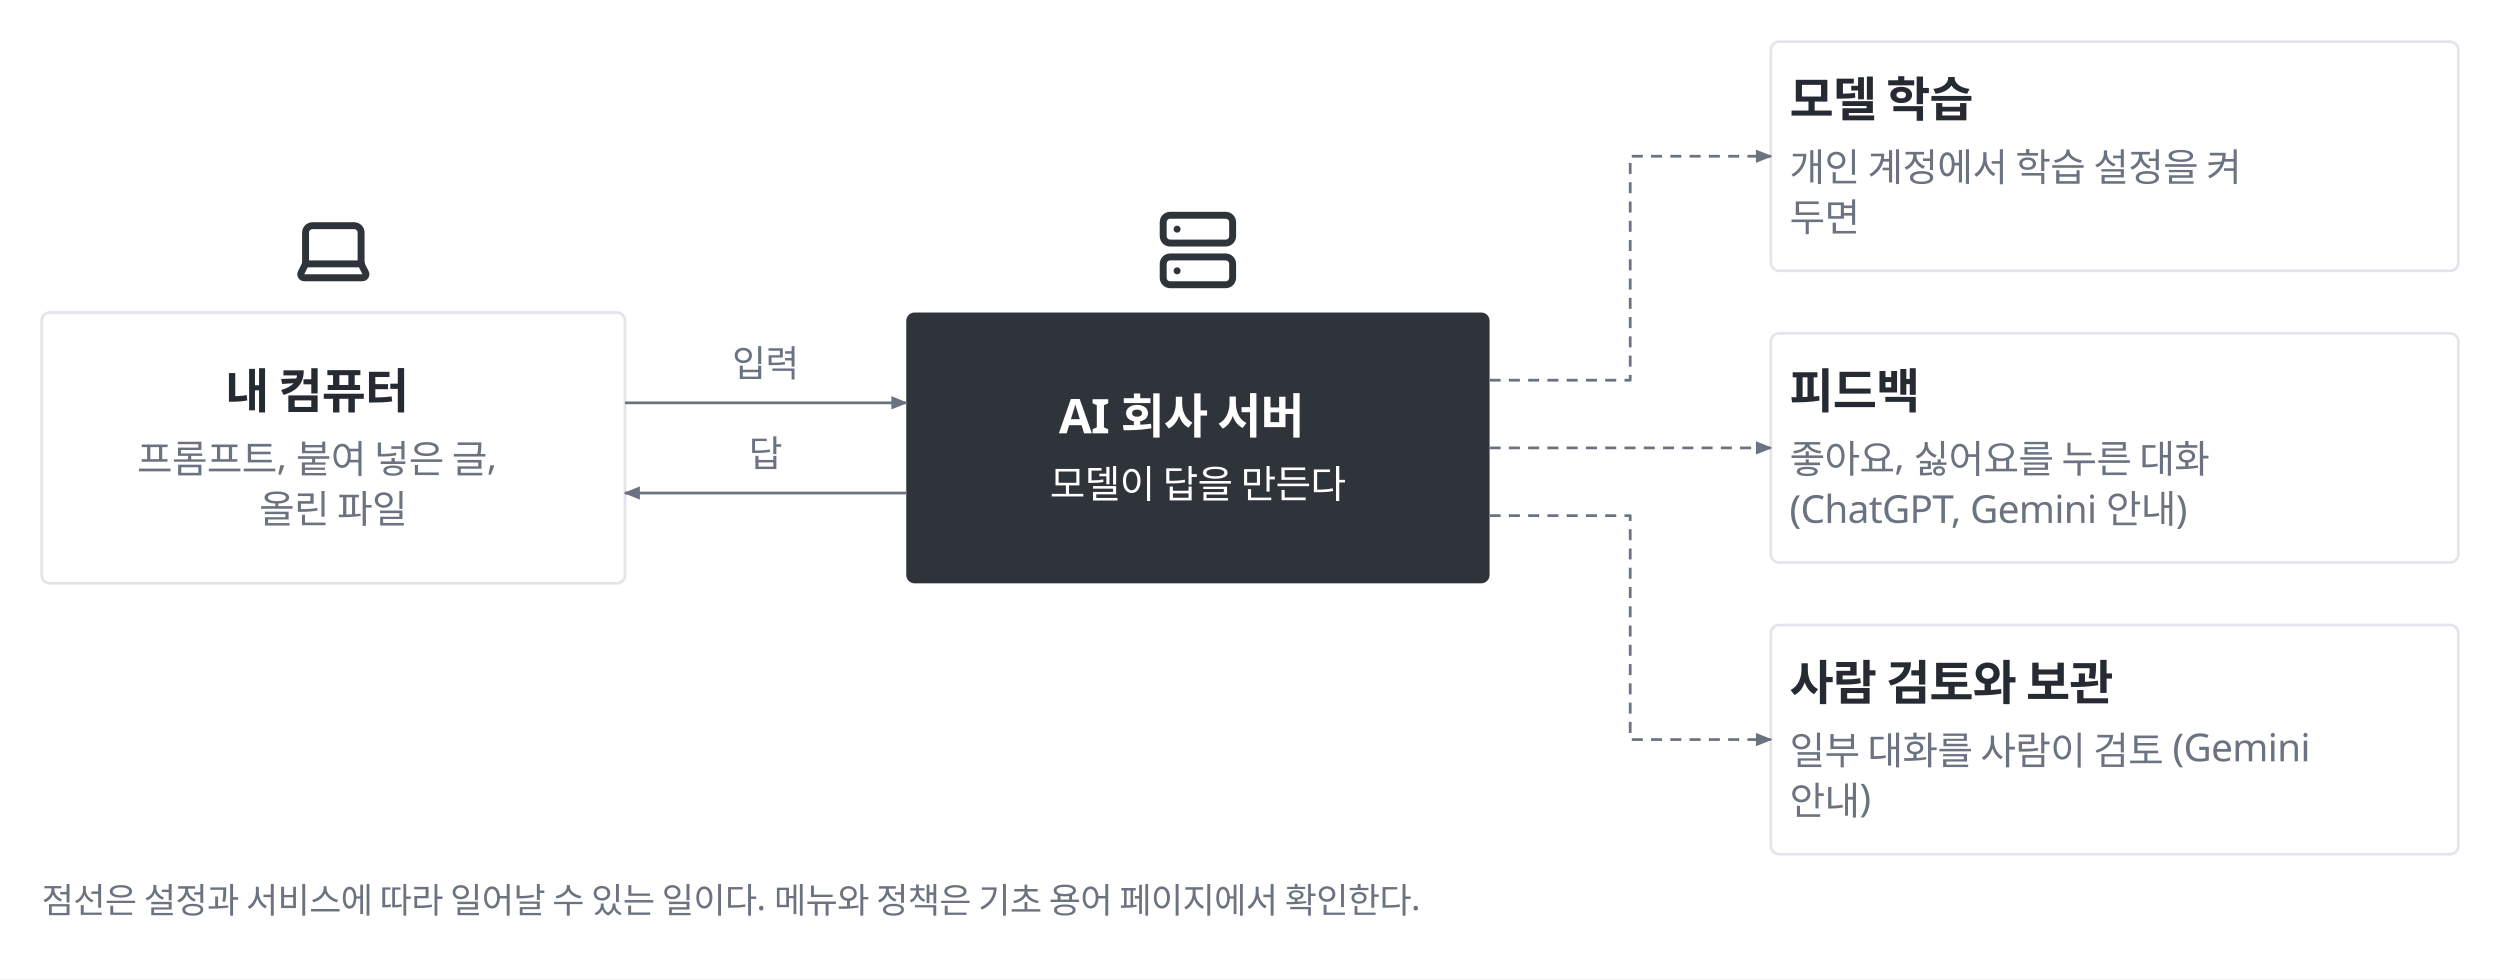
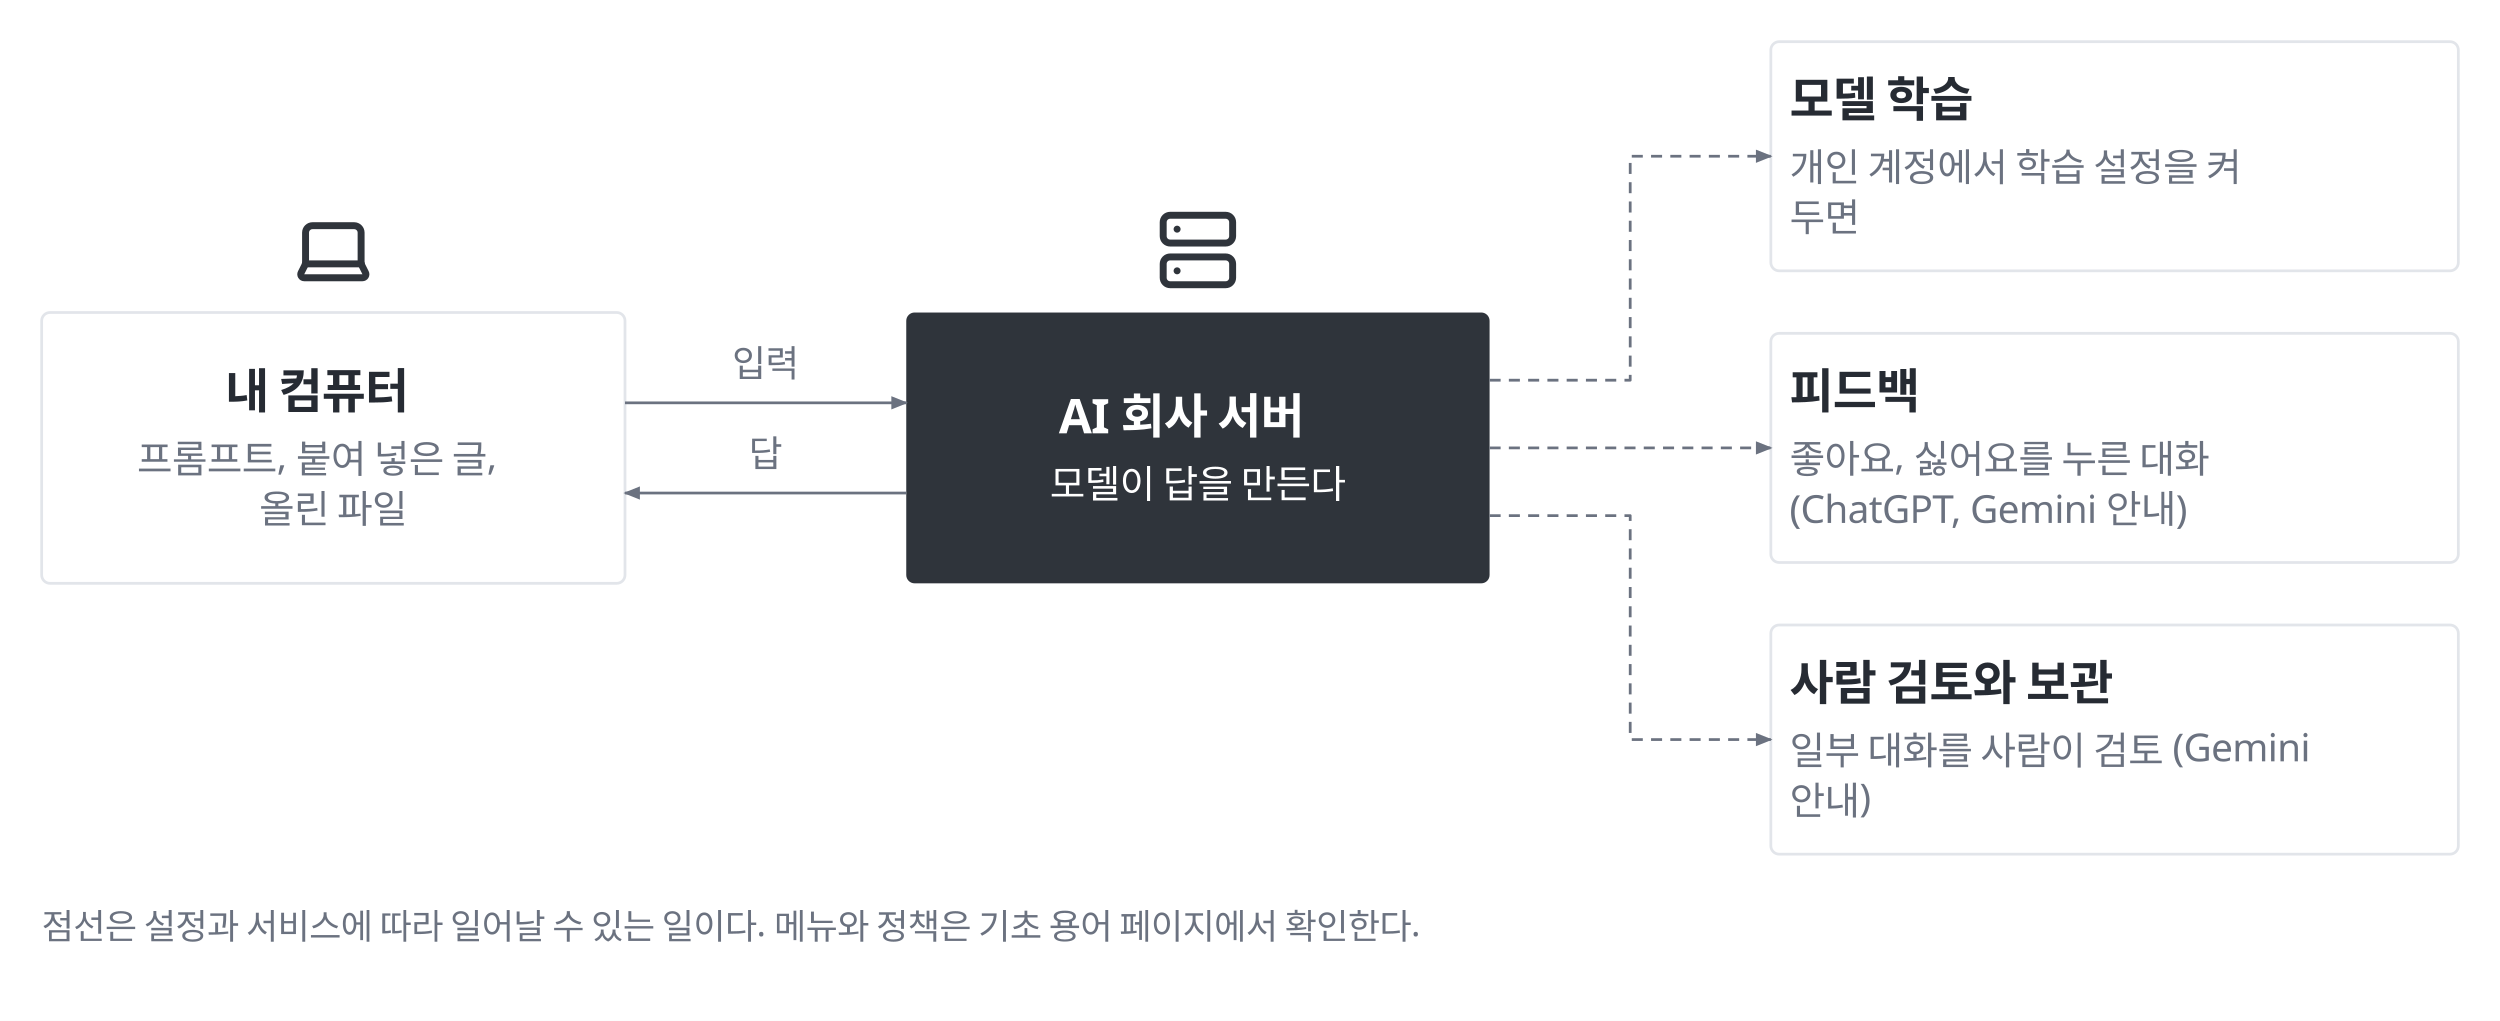
- <svg xmlns="http://www.w3.org/2000/svg" width="240mm" height="94mm" viewBox="0 0 240 94" role="img" aria-labelledby="fig-title" font-family="Pretendard, 'Noto Sans KR', 'Malgun Gothic', 'Apple SD Gothic Neo', sans-serif">
-   <rect width="240" height="94" fill="#FFFFFF" />
+ <svg xmlns="http://www.w3.org/2000/svg" width="240mm" height="98mm" viewBox="0 0 240 98" role="img" aria-labelledby="fig-title" font-family="Pretendard, 'Noto Sans KR', 'Malgun Gothic', 'Apple SD Gothic Neo', sans-serif">
+   <rect width="240" height="98" fill="#FFFFFF" />
  <defs>
    <marker id="arrow-muted" viewBox="0 0 10 10" refX="9" refY="5" markerWidth="1.59" markerHeight="1.59" markerUnits="userSpaceOnUse" orient="auto">
      <path d="M0,1 L10,5 L0,9 z" fill="#6B7280" />
    </marker>
  </defs>
  <g id="내-컴퓨터">
    <rect x="4.00" y="30.00" width="56.00" height="26.00" rx="0.80" fill="#FFFFFF" stroke="#E2E5EA" stroke-width="0.265" />
    <text text-anchor="middle" letter-spacing="-0.015em">
      <tspan x="32.00" y="39.19" font-size="4.586" fill="#262B33" font-weight="700">내 컴퓨터</tspan>
      <tspan x="32.00" y="45.39" font-size="3.704" fill="#6B7280">프롬프트, 붙여 넣은 글,</tspan>
      <tspan x="32.00" y="50.20" font-size="3.704" fill="#6B7280">올린 파일</tspan>
    </text>
  </g>
  <g id="AI-회사-서버">
    <rect x="87.00" y="30.00" width="56.00" height="26.00" rx="0.80" fill="#2F343B" />
    <text text-anchor="middle" letter-spacing="-0.015em">
      <tspan x="115.00" y="41.60" font-size="4.586" fill="#FFFFFF" font-weight="700">AI 회사 서버</tspan>
      <tspan x="115.00" y="47.80" font-size="3.704" fill="#FFFFFF">모델이 답을 만든다</tspan>
    </text>
  </g>
  <g id="모델-학습">
    <rect x="170.00" y="4.00" width="66.00" height="22.00" rx="0.80" fill="#FFFFFF" stroke="#E2E5EA" stroke-width="0.265" />
    <text text-anchor="start" letter-spacing="-0.015em">
      <tspan x="171.80" y="11.19" font-size="4.586" fill="#262B33" font-weight="700">모델 학습</tspan>
      <tspan x="171.80" y="17.39" font-size="3.704" fill="#6B7280">개인 계정에서 학습 설정을 켜</tspan>
      <tspan x="171.80" y="22.20" font-size="3.704" fill="#6B7280">두면</tspan>
    </text>
  </g>
  <g id="피드백">
    <rect x="170.00" y="32.00" width="66.00" height="22.00" rx="0.80" fill="#FFFFFF" stroke="#E2E5EA" stroke-width="0.265" />
    <text text-anchor="start" letter-spacing="-0.015em">
      <tspan x="171.80" y="39.19" font-size="4.586" fill="#262B33" font-weight="700">피드백</tspan>
      <tspan x="171.80" y="45.39" font-size="3.704" fill="#6B7280">좋아요, 싫어요를 누른 대화</tspan>
      <tspan x="171.80" y="50.20" font-size="3.704" fill="#6B7280">(ChatGPT, Gemini 안내)</tspan>
    </text>
  </g>
  <g id="사람-검토와-보관">
    <rect x="170.00" y="60.00" width="66.00" height="22.00" rx="0.80" fill="#FFFFFF" stroke="#E2E5EA" stroke-width="0.265" />
    <text text-anchor="start" letter-spacing="-0.015em">
      <tspan x="171.80" y="67.19" font-size="4.586" fill="#262B33" font-weight="700">사람 검토와 보관</tspan>
      <tspan x="171.80" y="73.39" font-size="3.704" fill="#6B7280">일부 대화를 사람이 검토 (Gemini</tspan>
      <tspan x="171.80" y="78.20" font-size="3.704" fill="#6B7280">안내)</tspan>
    </text>
  </g>
  <g id="점선은-설정과-서비스에-따라-일어날-수-있는-일이다-메뉴와-정책은-기초-">
    <text text-anchor="start" letter-spacing="-0.015em">
-       <tspan x="4.00" y="87.64" font-size="3.352" fill="#6B7280">점선은 설정과 서비스에 따라 일어날 수 있는 일이다. 메뉴와 정책은 기초 용어 페이지에서 확인한다.</tspan>
+       <tspan x="4.00" y="90.14" font-size="3.352" fill="#6B7280">점선은 설정과 서비스에 따라 일어날 수 있는 일이다. 메뉴와 정책은 기초 용어 페이지에서 확인한다.</tspan>
    </text>
  </g>
  <polyline points="60.00,38.67 87.00,38.67" fill="none" stroke="#6B7280" stroke-width="0.265" stroke-linejoin="round" marker-end="url(#arrow-muted)" />
  <polyline points="87.00,47.33 60.00,47.33" fill="none" stroke="#6B7280" stroke-width="0.265" stroke-linejoin="round" marker-end="url(#arrow-muted)" />
  <polyline points="143.00,36.50 156.50,36.50 156.50,15.00 170.00,15.00" fill="none" stroke="#6B7280" stroke-width="0.265" stroke-linejoin="round" stroke-dasharray="1.06 0.79" marker-end="url(#arrow-muted)" />
  <polyline points="143.00,43.00 170.00,43.00" fill="none" stroke="#6B7280" stroke-width="0.265" stroke-linejoin="round" stroke-dasharray="1.06 0.79" marker-end="url(#arrow-muted)" />
  <polyline points="143.00,49.50 156.50,49.50 156.50,71.00 170.00,71.00" fill="none" stroke="#6B7280" stroke-width="0.265" stroke-linejoin="round" stroke-dasharray="1.06 0.79" marker-end="url(#arrow-muted)" />
  <text x="73.50" y="36.15" font-size="3.528" fill="#6B7280" text-anchor="middle" letter-spacing="-0.015em">입력</text>
  <text x="73.50" y="44.81" font-size="3.528" fill="#6B7280" text-anchor="middle" letter-spacing="-0.015em">답</text>
  <g transform="translate(28.00,20.00) scale(0.3333)" fill="none" stroke="#2F343B" stroke-width="2" stroke-linecap="round" stroke-linejoin="round">
    <path d="M18 5a2 2 0 0 1 2 2v8.526a2 2 0 0 0 .212.897l1.068 2.127a1 1 0 0 1-.9 1.45H3.62a1 1 0 0 1-.9-1.45l1.068-2.127A2 2 0 0 0 4 15.526V7a2 2 0 0 1 2-2z" />
    <path d="M20.054 15.987H3.946" />
  </g>
  <g transform="translate(111.00,20.00) scale(0.3333)" fill="none" stroke="#2F343B" stroke-width="2" stroke-linecap="round" stroke-linejoin="round">
    <rect width="20" height="8" x="2" y="2" rx="2" ry="2" />
    <rect width="20" height="8" x="2" y="14" rx="2" ry="2" />
    <line x1="6" x2="6.01" y1="6" y2="6" />
    <line x1="6" x2="6.01" y1="18" y2="18" />
  </g>
</svg>
